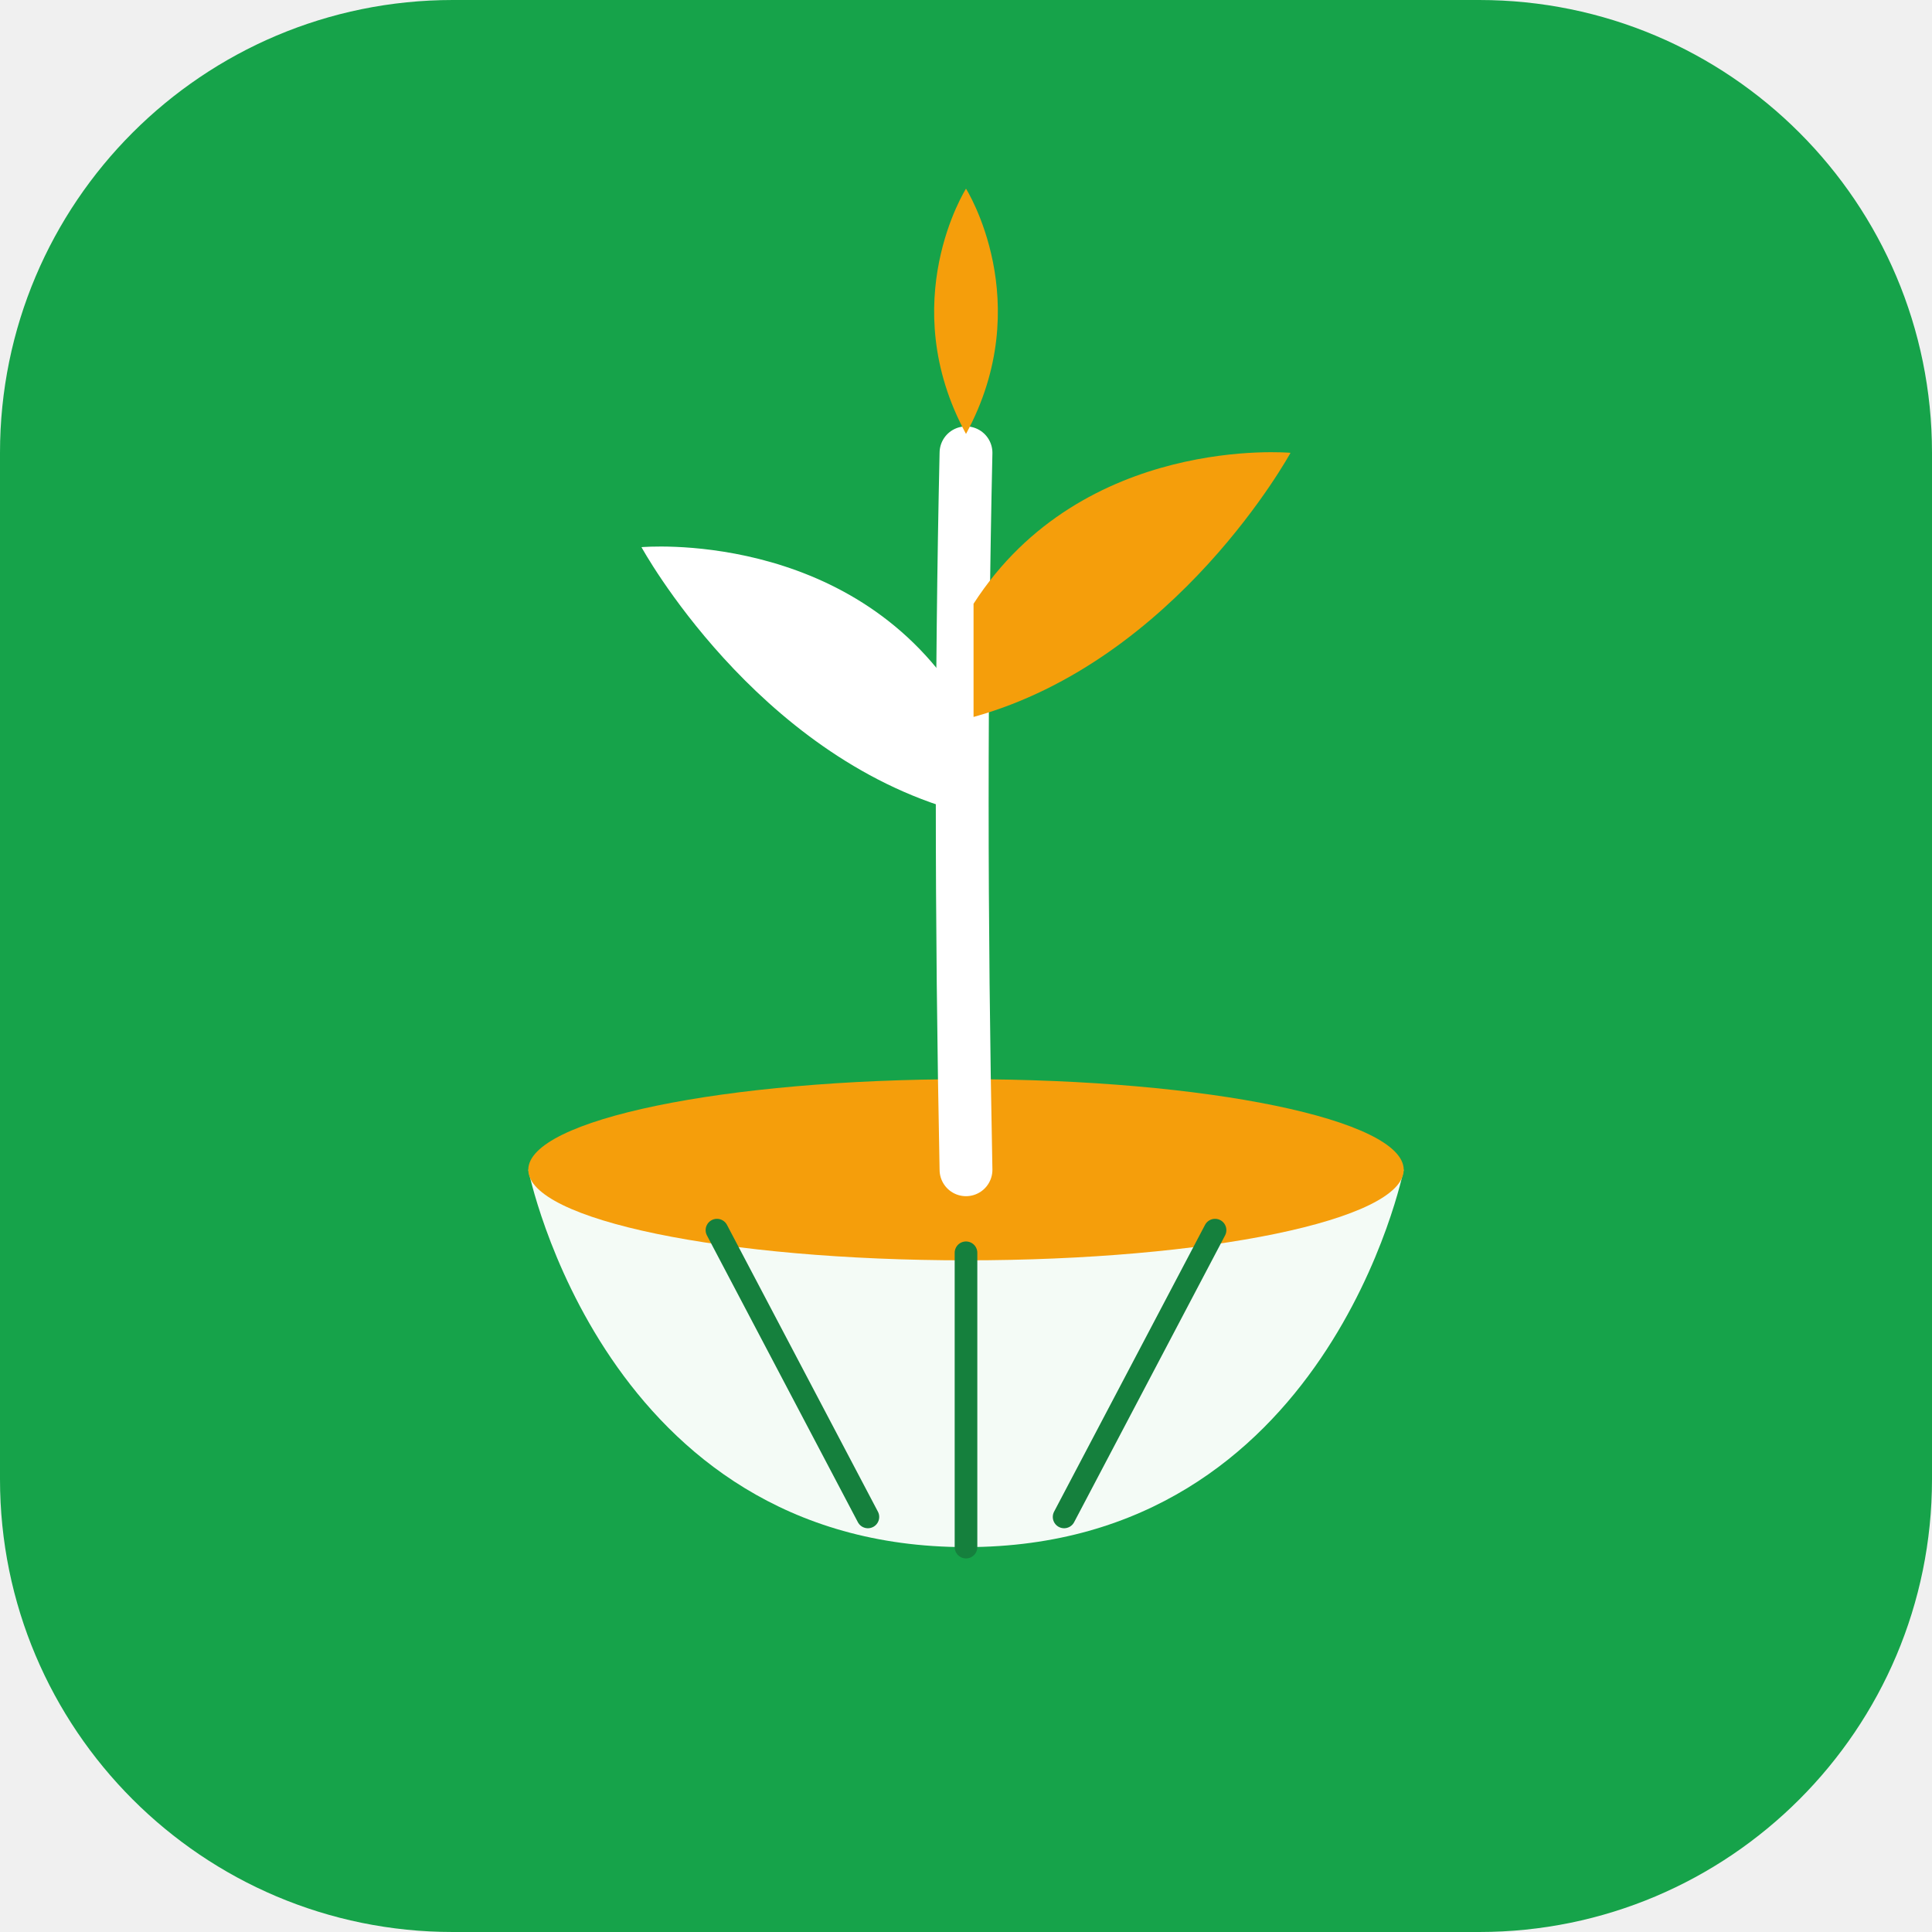
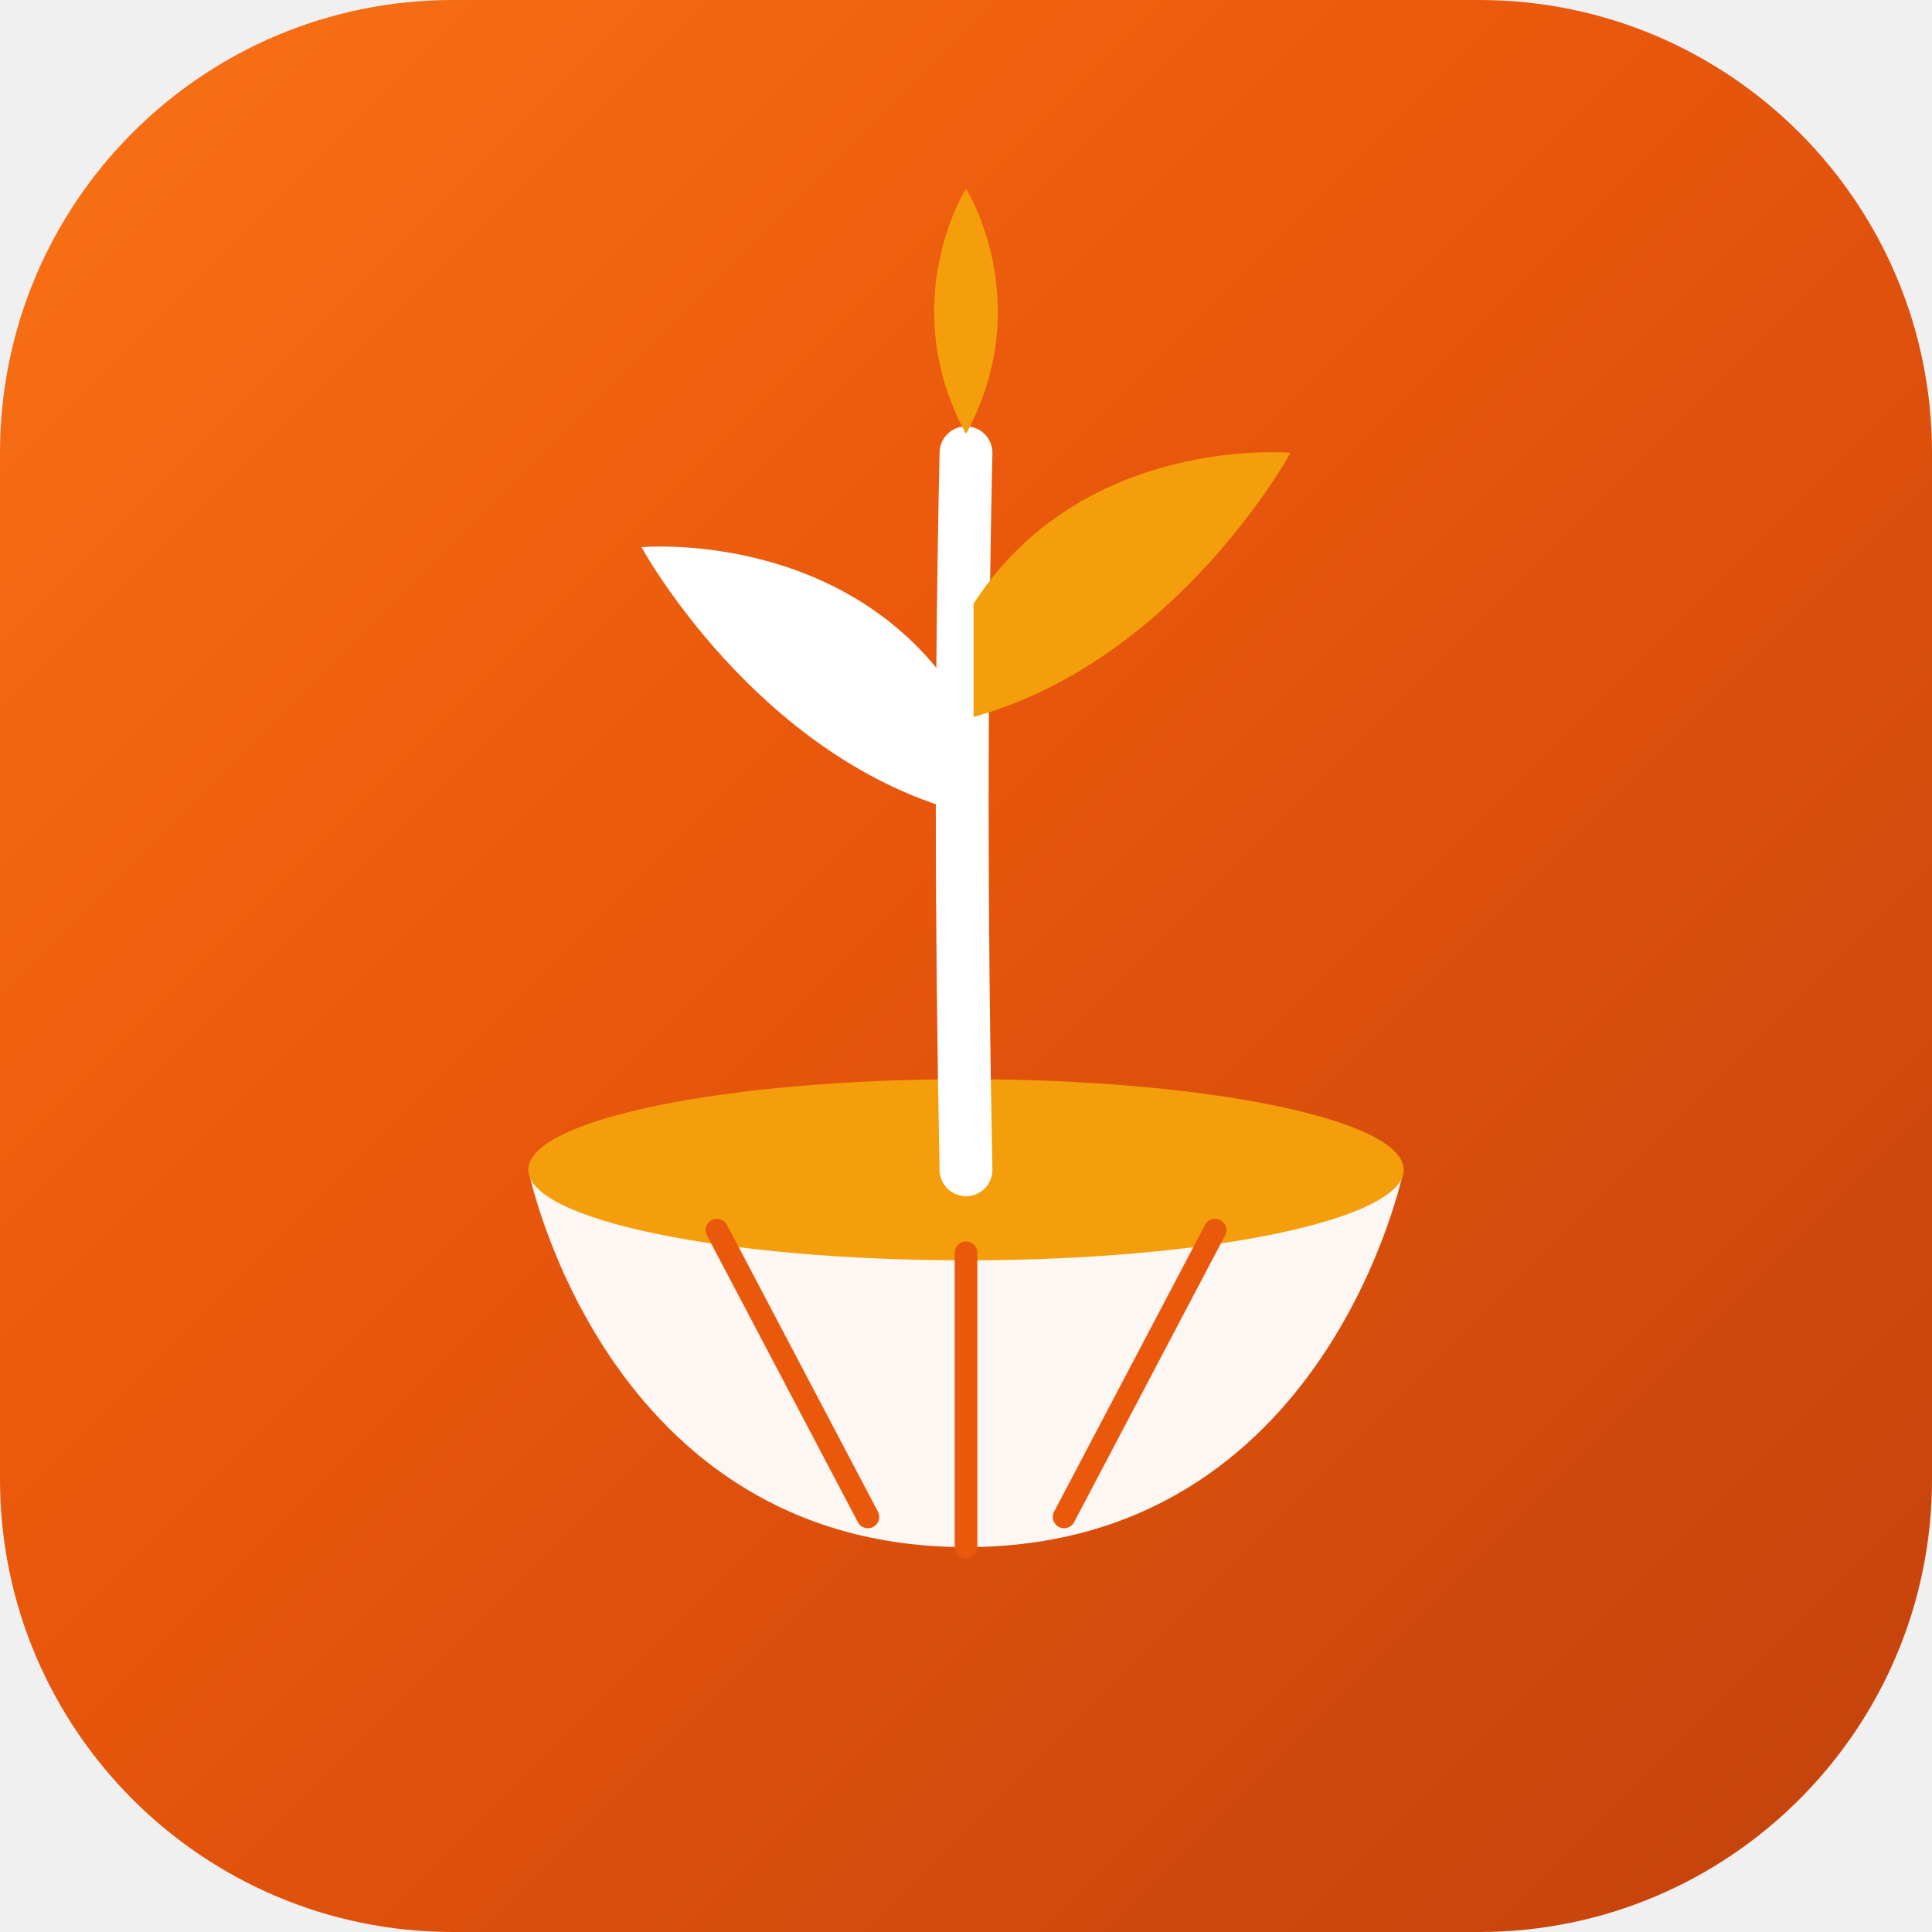
<svg xmlns="http://www.w3.org/2000/svg" viewBox="0 0 512 512" width="512" height="512" fill="none">
-   <rect width="512" height="512" rx="120" fill="#16a34a" />
+   <defs>
+     <linearGradient id="appGrad" x1="0%" y1="0%" x2="100%" y2="100%">
+       <stop offset="0%" stop-color="#f97316" />
+       <stop offset="40%" stop-color="#ea580c" />
+       <stop offset="100%" stop-color="#c2410c" />
+     </linearGradient>
+   </defs>
+   <rect width="512" height="512" rx="120" fill="url(#appGrad)" />
  <path d="M140 310 C140 310, 160 410, 256 410 C352 410, 372 310, 372 310 Z" fill="#ffffff" fill-opacity="0.95" />
  <ellipse cx="256" cy="310" rx="116" ry="24" fill="#f59e0b" />
-   <path d="M190 326 L230 402 M256 332 L256 410 M322 326 L282 402" stroke="#15803d" stroke-width="6" stroke-linecap="round" />
+   <path d="M190 326 L230 402 M256 332 L256 410 M322 326 L282 402" stroke="#ea580c" stroke-width="6" stroke-linecap="round" />
  <path d="M256 310 Q254 210 256 120" stroke="#ffffff" stroke-width="14" stroke-linecap="round" />
  <path d="M256 115 C275 80, 256 50, 256 50 C256 50, 237 80, 256 115 Z" fill="#f59e0b" />
  <path d="M254 215 C200 200, 170 145, 170 145 C170 145, 225 140, 254 185 Z" fill="#ffffff" />
  <path d="M258 190 C312 175, 342 120, 342 120 C342 120, 287 115, 258 160 Z" fill="#f59e0b" />
</svg>
